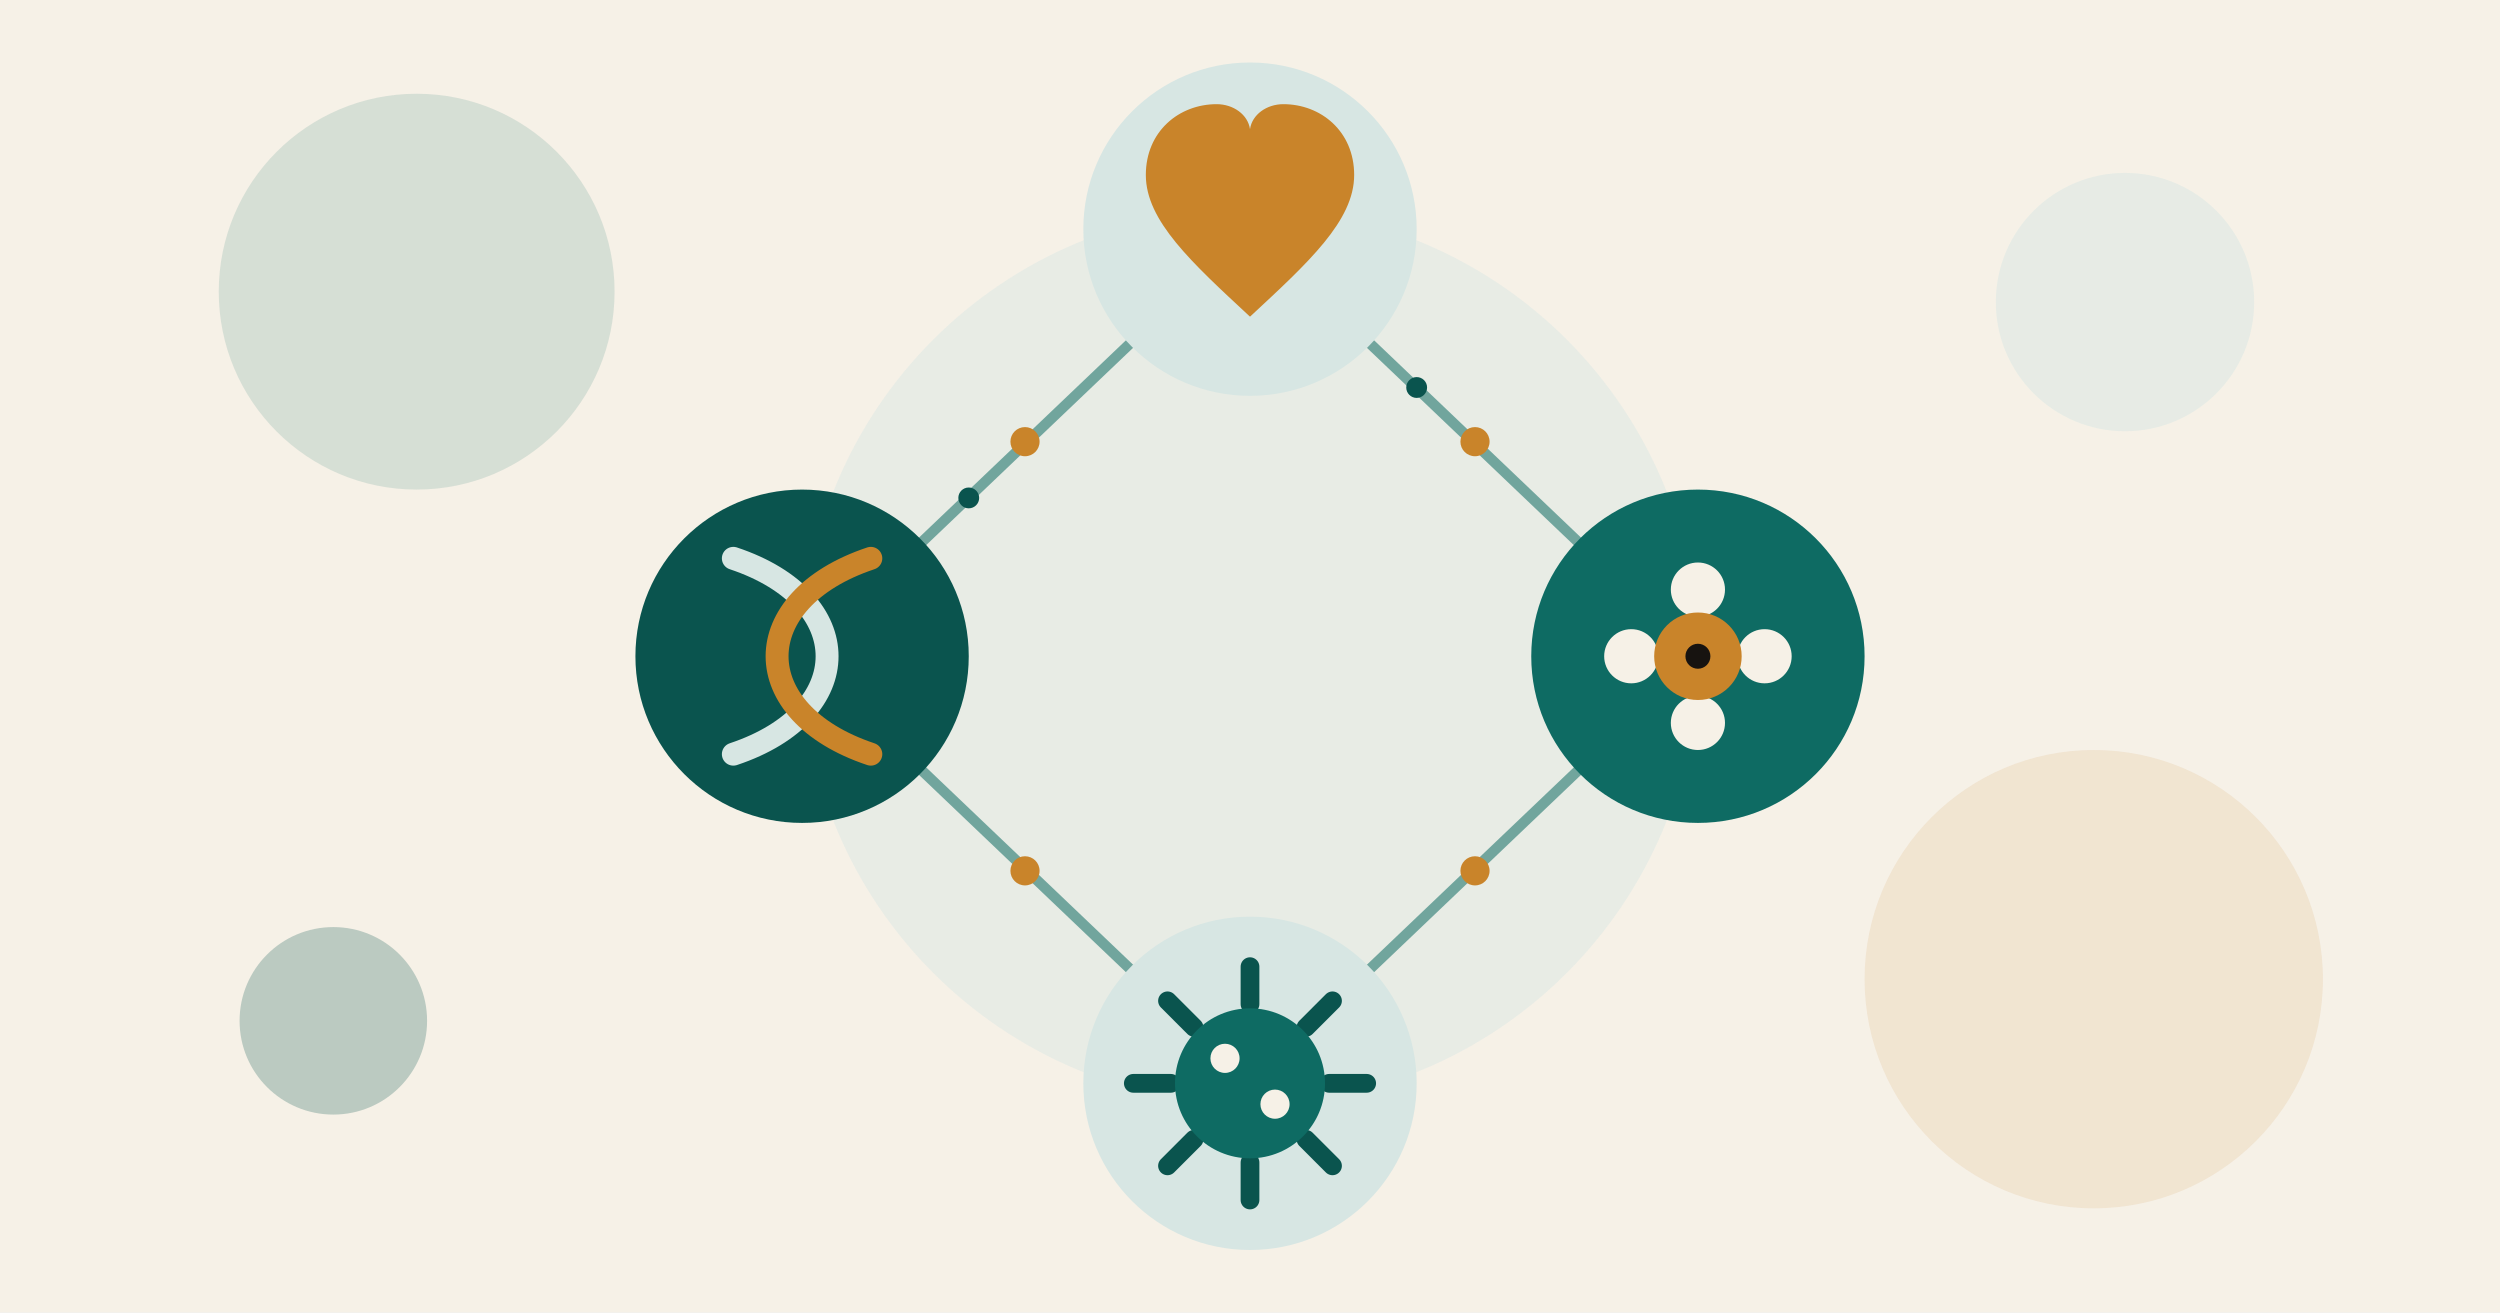
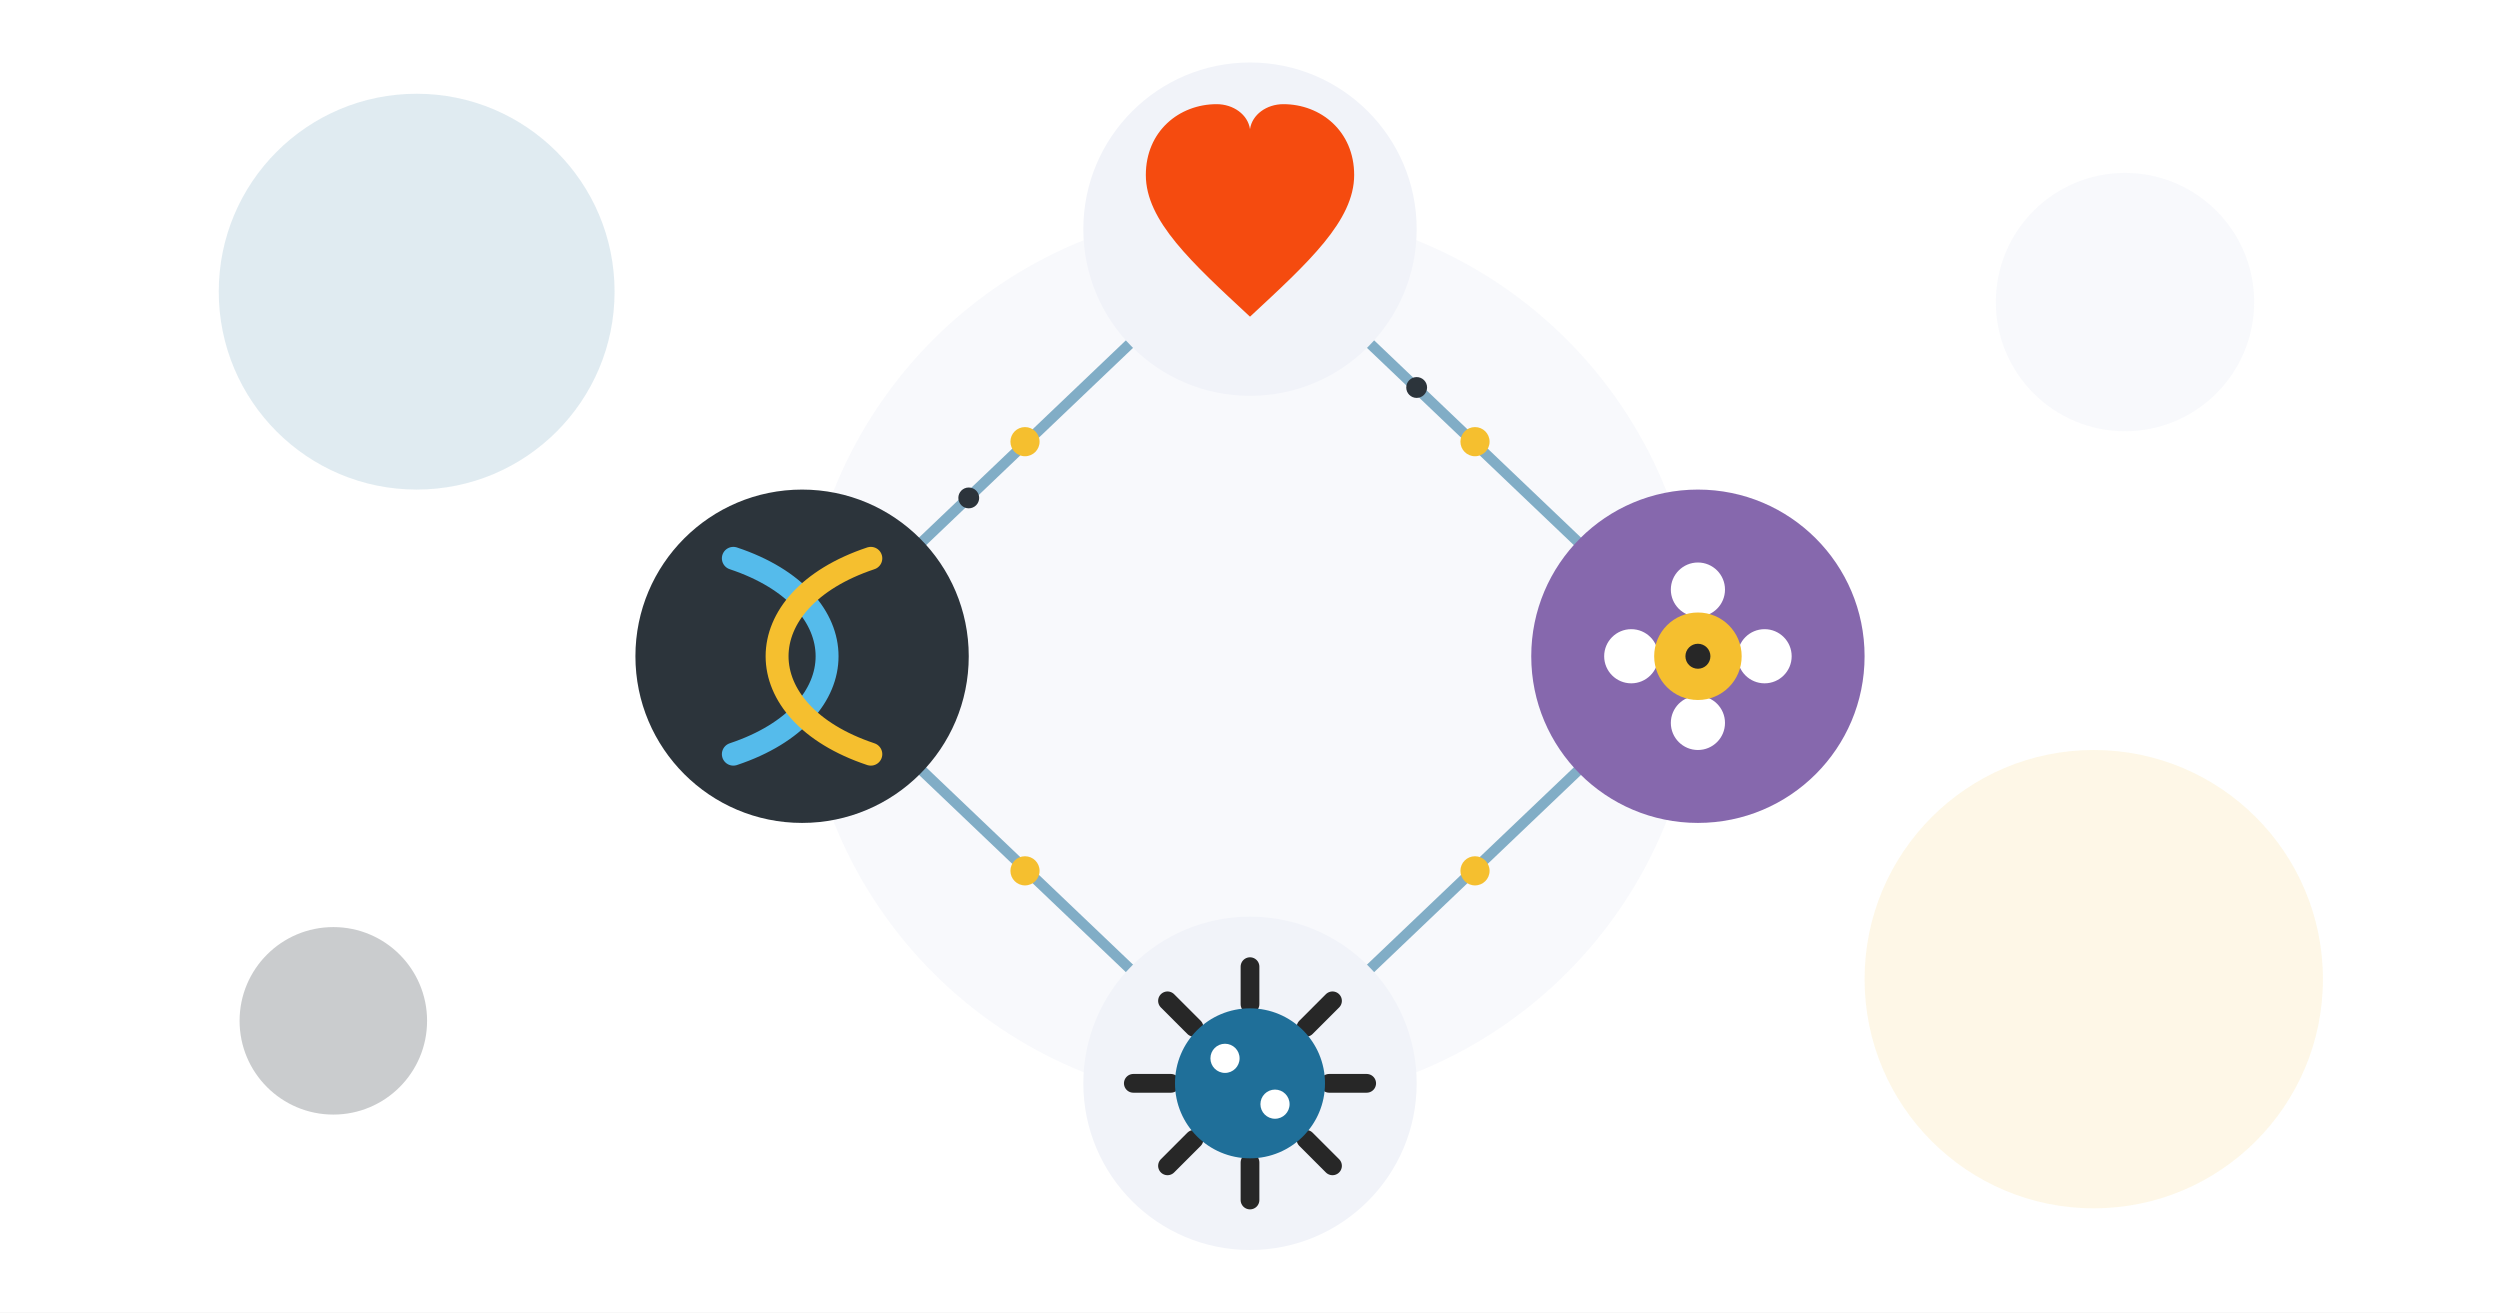
<svg xmlns="http://www.w3.org/2000/svg" width="1200" height="630" viewBox="0 0 1200 630">
-   <rect x="0" y="0" width="1200" height="630" fill="#f6f1e7" />
-   <circle cx="600" cy="315" r="215" fill="#d7e6e3" opacity="0.45" />
-   <circle cx="200" cy="140" r="95" fill="#0e6b63" opacity="0.14" />
-   <circle cx="1020" cy="145" r="62" fill="#d7e6e3" opacity="0.5" />
-   <circle cx="1005" cy="470" r="110" fill="#c9842a" opacity="0.12" />
-   <circle cx="160" cy="490" r="45" fill="#0a544e" opacity="0.25" />
-   <g stroke="#0e6b63" stroke-width="5" stroke-linecap="round" opacity="0.55">
+   <style>
+     @media (prefers-color-scheme: dark) {
+       .field { fill: #191919; }
+       .sky { fill: #2c343b; }
+       .panel { fill: #272727; }
+       .paper { fill: #f1f3f9; }
+       .ink-strong { fill: #ffffff; }
+       .accent { fill: #55bbeb; }
+       .s-accent { stroke: #55bbeb; }
+       .s-ink-strong { stroke: #ffffff; }
+     }
+   </style>
+   <rect x="0" y="0" width="1200" height="630" fill="#ffffff" class="field" />
+   <circle cx="600" cy="315" r="215" fill="#f1f3f9" class="sky" opacity="0.5" />
+   <circle cx="200" cy="140" r="95" fill="#1f6f99" class="accent" opacity="0.14" />
+   <circle cx="1020" cy="145" r="62" fill="#f1f3f9" class="sky" opacity="0.5" />
+   <circle cx="1005" cy="470" r="110" fill="#f5bf2f" opacity="0.12" />
+   <circle cx="160" cy="490" r="45" fill="#2c343b" opacity="0.25" />
+   <g fill="none" stroke="#1f6f99" class="s-accent" stroke-width="5" stroke-linecap="round" opacity="0.55">
    <line x1="600" y1="110" x2="815" y2="315" />
    <line x1="815" y1="315" x2="600" y2="520" />
    <line x1="600" y1="520" x2="385" y2="315" />
    <line x1="385" y1="315" x2="600" y2="110" />
  </g>
-   <g fill="#c9842a">
+   <g fill="#f5bf2f">
    <circle cx="708" cy="212" r="7" />
    <circle cx="708" cy="418" r="7" />
    <circle cx="492" cy="418" r="7" />
    <circle cx="492" cy="212" r="7" />
  </g>
-   <g fill="#0a544e">
+   <g fill="#2c343b">
    <circle cx="680" cy="186" r="5" />
    <circle cx="465" cy="239" r="5" />
  </g>
-   <circle cx="600" cy="110" r="80" fill="#d7e6e3" />
-   <path d="M600 152 C 572 126, 550 106, 550 84 C 550 63, 566 50, 584 50 C 592 50, 599 55, 600 62 C 601 55, 608 50, 616 50 C 634 50, 650 63, 650 84 C 650 106, 628 126, 600 152 Z" fill="#c9842a" />
-   <circle cx="815" cy="315" r="80" fill="#0e6b63" />
-   <g fill="#f6f1e7">
+   <circle cx="600" cy="110" r="80" fill="#f1f3f9" class="sky" />
+   <path d="M600 152 C 572 126, 550 106, 550 84 C 550 63, 566 50, 584 50 C 592 50, 599 55, 600 62 C 601 55, 608 50, 616 50 C 634 50, 650 63, 650 84 C 650 106, 628 126, 600 152 Z" fill="#f54b0f" />
+   <circle cx="815" cy="315" r="80" fill="#8668ad" />
+   <g fill="#ffffff" class="paper">
    <circle cx="815" cy="283" r="13" />
    <circle cx="815" cy="347" r="13" />
    <circle cx="783" cy="315" r="13" />
    <circle cx="847" cy="315" r="13" />
  </g>
-   <circle cx="815" cy="315" r="21" fill="#c9842a" />
-   <circle cx="815" cy="315" r="6" fill="#171310" />
-   <circle cx="600" cy="520" r="80" fill="#d7e6e3" />
-   <g stroke="#0a544e" stroke-width="9" stroke-linecap="round">
+   <circle cx="815" cy="315" r="21" fill="#f5bf2f" />
+   <circle cx="815" cy="315" r="6" fill="#272727" class="ink-strong" />
+   <circle cx="600" cy="520" r="80" fill="#f1f3f9" class="sky" />
+   <g fill="none" stroke="#272727" class="s-ink-strong" stroke-width="9" stroke-linecap="round">
    <line x1="638" y1="520" x2="656" y2="520" />
    <line x1="638" y1="520" x2="656" y2="520" transform="rotate(45 600 520)" />
    <line x1="638" y1="520" x2="656" y2="520" transform="rotate(90 600 520)" />
    <line x1="638" y1="520" x2="656" y2="520" transform="rotate(135 600 520)" />
    <line x1="638" y1="520" x2="656" y2="520" transform="rotate(180 600 520)" />
    <line x1="638" y1="520" x2="656" y2="520" transform="rotate(225 600 520)" />
    <line x1="638" y1="520" x2="656" y2="520" transform="rotate(270 600 520)" />
    <line x1="638" y1="520" x2="656" y2="520" transform="rotate(315 600 520)" />
  </g>
-   <circle cx="600" cy="520" r="36" fill="#0e6b63" />
-   <circle cx="588" cy="508" r="7" fill="#f6f1e7" />
-   <circle cx="612" cy="530" r="7" fill="#f6f1e7" />
-   <circle cx="385" cy="315" r="80" fill="#0a544e" />
-   <path d="M352 268 C 412 288, 412 342, 352 362" fill="none" stroke="#d7e6e3" stroke-width="11" stroke-linecap="round" />
-   <path d="M418 268 C 358 288, 358 342, 418 362" fill="none" stroke="#c9842a" stroke-width="11" stroke-linecap="round" />
+   <circle cx="600" cy="520" r="36" fill="#1f6f99" class="accent" />
+   <circle cx="588" cy="508" r="7" fill="#ffffff" class="paper" />
+   <circle cx="612" cy="530" r="7" fill="#ffffff" class="paper" />
+   <circle cx="385" cy="315" r="80" fill="#2c343b" />
+   <path d="M352 268 C 412 288, 412 342, 352 362" fill="none" stroke="#55bbeb" stroke-width="11" stroke-linecap="round" />
+   <path d="M418 268 C 358 288, 358 342, 418 362" fill="none" stroke="#f5bf2f" stroke-width="11" stroke-linecap="round" />
</svg>
